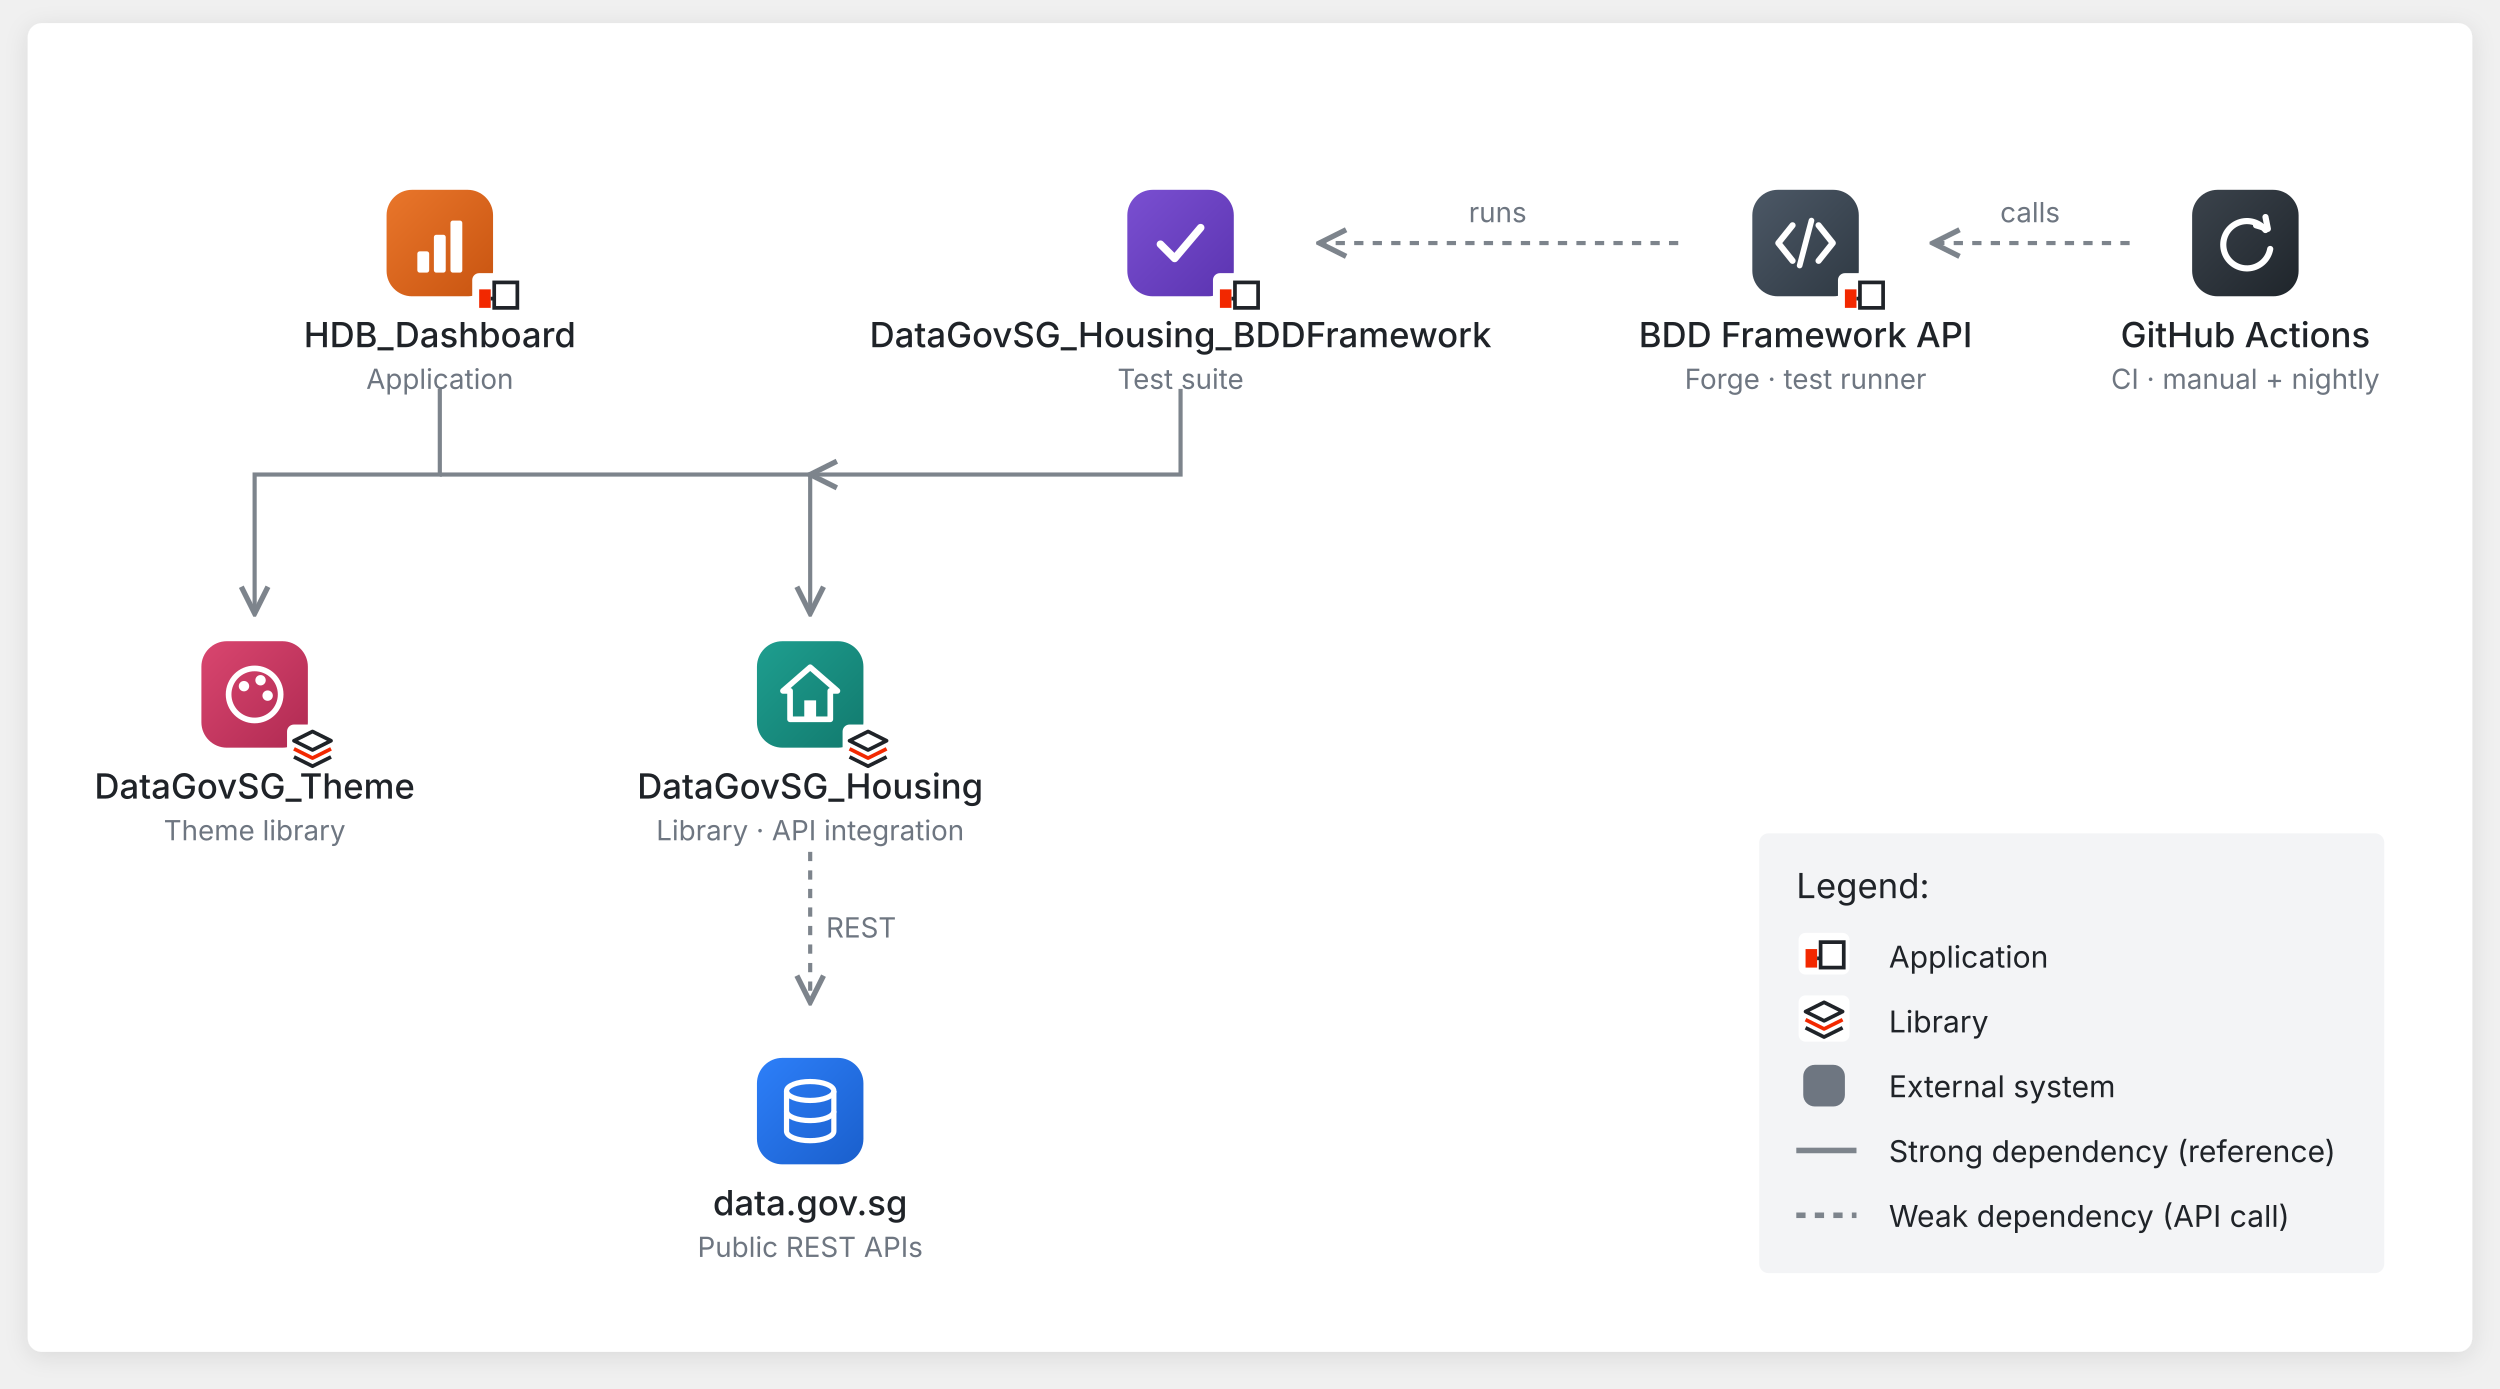
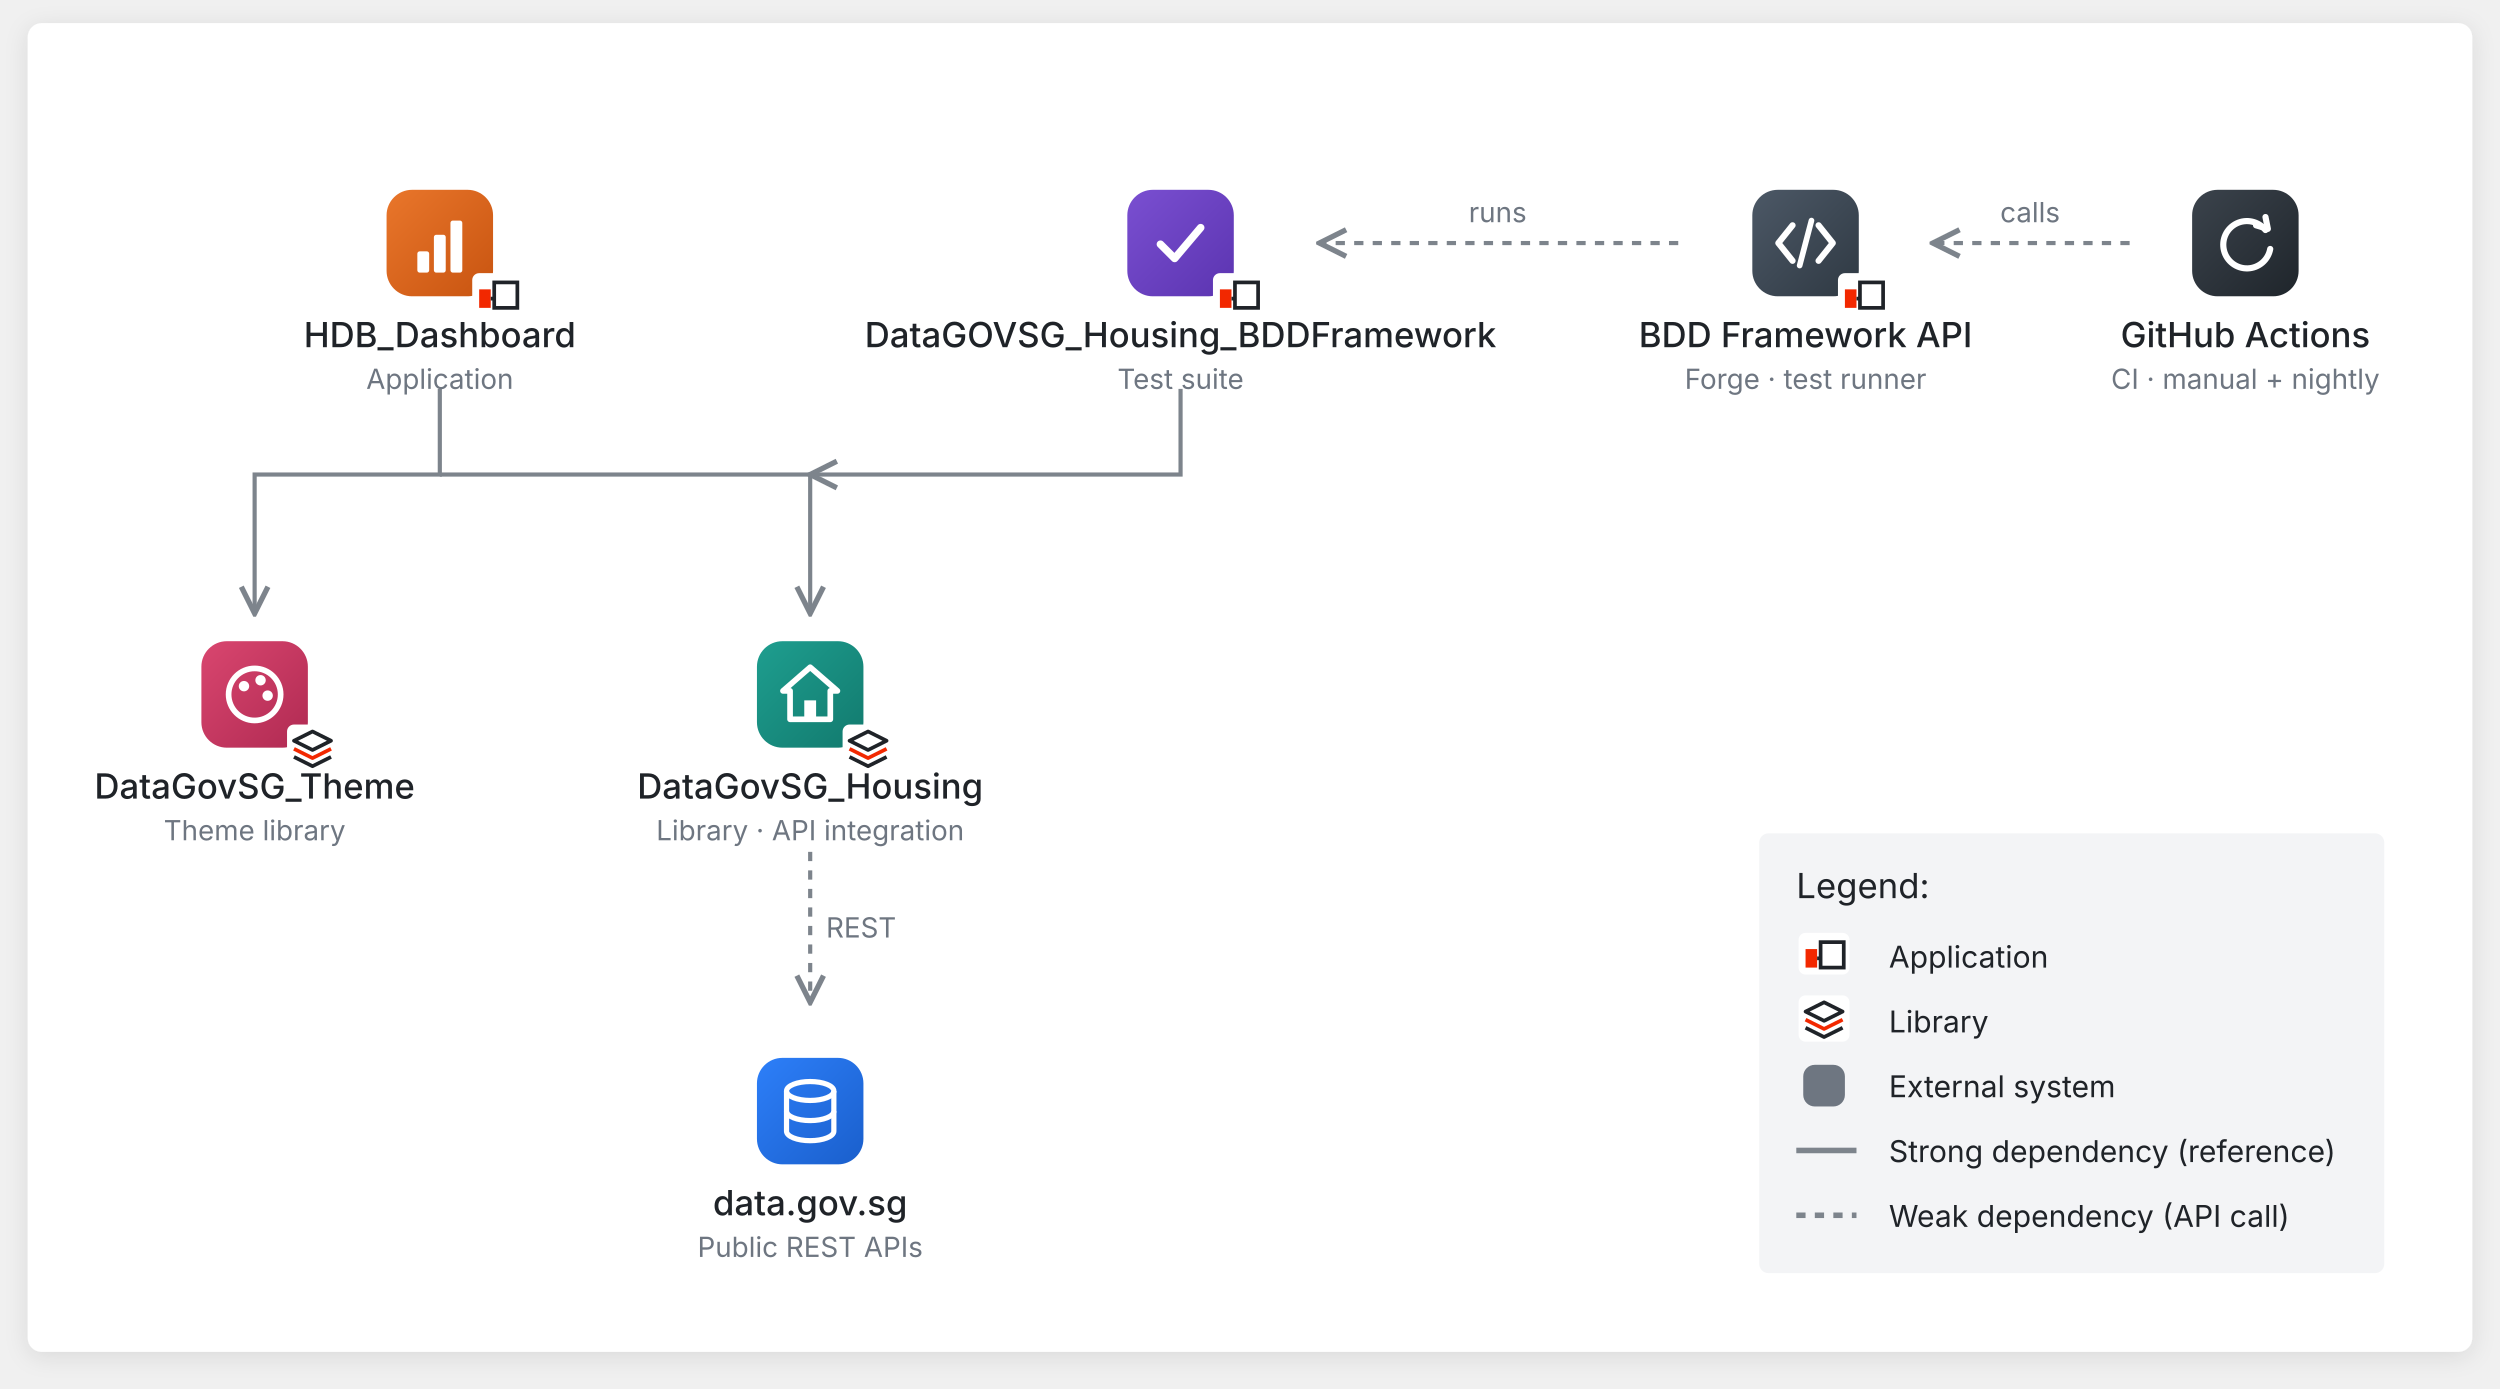
<svg xmlns="http://www.w3.org/2000/svg" width="1080" height="600" viewBox="0 0 1080 600" font-family="DM Sans, Inter, Segoe UI, Helvetica, Arial, sans-serif">
  <defs>
    <filter id="sh" x="-5%" y="-5%" width="110%" height="115%">
      <feDropShadow dx="0" dy="2" stdDeviation="5" flood-color="#000" flood-opacity=".10" />
    </filter>
    <marker id="ar" viewBox="0 0 10 10" refX="9" refY="5" markerWidth="8" markerHeight="8" orient="auto-start-reverse">
      <path d="M1 1 L9 5 L1 9" fill="none" stroke="#7D848C" stroke-width="1.6" />
    </marker>
    <linearGradient id="gapp" x1="0" y1="0" x2="1" y2="1">
      <stop offset="0" stop-color="#E9762B" />
      <stop offset="1" stop-color="#C85410" />
    </linearGradient>
    <linearGradient id="gtest" x1="0" y1="0" x2="1" y2="1">
      <stop offset="0" stop-color="#7A4FD1" />
      <stop offset="1" stop-color="#5B34B0" />
    </linearGradient>
    <linearGradient id="gbddapi" x1="0" y1="0" x2="1" y2="1">
      <stop offset="0" stop-color="#4C5866" />
      <stop offset="1" stop-color="#2F3943" />
    </linearGradient>
    <linearGradient id="ggh" x1="0" y1="0" x2="1" y2="1">
      <stop offset="0" stop-color="#3B434C" />
      <stop offset="1" stop-color="#1F252B" />
    </linearGradient>
    <linearGradient id="gtheme" x1="0" y1="0" x2="1" y2="1">
      <stop offset="0" stop-color="#D9466F" />
      <stop offset="1" stop-color="#B02A52" />
    </linearGradient>
    <linearGradient id="glib" x1="0" y1="0" x2="1" y2="1">
      <stop offset="0" stop-color="#1E9E8F" />
      <stop offset="1" stop-color="#127A6E" />
    </linearGradient>
    <linearGradient id="ggov" x1="0" y1="0" x2="1" y2="1">
      <stop offset="0" stop-color="#2D7FF9" />
      <stop offset="1" stop-color="#1A5FCC" />
    </linearGradient>
  </defs>
  <rect x="12" y="10" width="1056" height="574" rx="6" fill="#fff" filter="url(#sh)" />
  <path d="M190 168 V205 H110 V265" fill="none" stroke="#7D848C" stroke-width="1.8" marker-end="url(#ar)" />
  <path d="M190 205 H350 V265" fill="none" stroke="#7D848C" stroke-width="1.8" marker-end="url(#ar)" />
  <path d="M510 168 V205 H350" fill="none" stroke="#7D848C" stroke-width="1.8" marker-end="url(#ar)" />
  <path d="M350 368 V433" fill="none" stroke="#7D848C" stroke-width="1.8" stroke-dasharray="4 4" marker-end="url(#ar)" />
  <text x="372" y="405" font-size="12" fill="#6E7681" text-anchor="middle">REST</text>
  <path d="M920 105 H835" fill="none" stroke="#7D848C" stroke-width="1.8" stroke-dasharray="4 4" marker-end="url(#ar)" />
  <path d="M725 105 H570" fill="none" stroke="#7D848C" stroke-width="1.8" stroke-dasharray="4 4" marker-end="url(#ar)" />
  <text x="877" y="96" font-size="12" fill="#6E7681" text-anchor="middle">calls</text>
  <text x="647" y="96" font-size="12" fill="#6E7681" text-anchor="middle">runs</text>
  <g transform="translate(167.0,82.0)">
    <rect width="46" height="46" rx="11" fill="url(#gapp)" />
    <g transform="scale(1.022222)">
      <rect x="13" y="26" width="5" height="9" rx="1" fill="#fff" />
      <rect x="20" y="19" width="5" height="16" rx="1" fill="#fff" />
      <rect x="27" y="13" width="5" height="22" rx="1" fill="#fff" />
    </g>
  </g>
  <g transform="translate(205.0,119.0)">
    <rect x="-1" y="-1" width="22" height="18" rx="3" fill="#fff" />
    <rect x="2" y="6" width="5" height="8" fill="#F22800" />
    <rect x="8.5" y="3" width="10" height="11" fill="none" stroke="#1F2328" stroke-width="1.6" />
    <line x1="7" y1="10" x2="8.5" y2="10" stroke="#1F2328" stroke-width="1.6" />
  </g>
  <text x="190" y="150" font-size="15" font-weight="500" fill="#1F2328" text-anchor="middle">HDB_Dashboard</text>
  <text x="190" y="168" font-size="12" fill="#6E7681" text-anchor="middle">Application</text>
  <g transform="translate(487.0,82.0)">
    <rect width="46" height="46" rx="11" fill="url(#gtest)" />
    <g transform="scale(1.022222)">
      <path d="M14 23 L20 29 L31 16" fill="none" stroke="#fff" stroke-width="3.2" stroke-linecap="round" stroke-linejoin="round" />
    </g>
  </g>
  <g transform="translate(525.0,119.0)">
    <rect x="-1" y="-1" width="22" height="18" rx="3" fill="#fff" />
    <rect x="2" y="6" width="5" height="8" fill="#F22800" />
    <rect x="8.5" y="3" width="10" height="11" fill="none" stroke="#1F2328" stroke-width="1.6" />
    <line x1="7" y1="10" x2="8.5" y2="10" stroke="#1F2328" stroke-width="1.6" />
  </g>
-   <text x="510" y="150" font-size="15" font-weight="500" fill="#1F2328" text-anchor="middle">DataGovSG_Housing_BDDFramework</text>
+   <text x="510" y="150" font-size="15" font-weight="500" fill="#1F2328" text-anchor="middle">DataGOVSG_Housing_BDDFramework</text>
  <text x="510" y="168" font-size="12" fill="#6E7681" text-anchor="middle">Test suite</text>
  <g transform="translate(757.0,82.0)">
    <rect width="46" height="46" rx="11" fill="url(#gbddapi)" />
    <g transform="scale(1.022222)">
      <path d="M17 15 L11 22.5 L17 30 M28 15 L34 22.5 L28 30" fill="none" stroke="#fff" stroke-width="2.6" stroke-linecap="round" stroke-linejoin="round" />
      <line x1="25" y1="13" x2="20" y2="32" stroke="#fff" stroke-width="2.4" stroke-linecap="round" />
    </g>
  </g>
  <g transform="translate(795.0,119.0)">
    <rect x="-1" y="-1" width="22" height="18" rx="3" fill="#fff" />
    <rect x="2" y="6" width="5" height="8" fill="#F22800" />
    <rect x="8.5" y="3" width="10" height="11" fill="none" stroke="#1F2328" stroke-width="1.6" />
    <line x1="7" y1="10" x2="8.5" y2="10" stroke="#1F2328" stroke-width="1.6" />
  </g>
  <text x="780" y="150" font-size="15" font-weight="500" fill="#1F2328" text-anchor="middle">BDD Framework API</text>
  <text x="780" y="168" font-size="12" fill="#6E7681" text-anchor="middle">Forge · test runner</text>
  <g transform="translate(947.0,82.0)">
    <rect width="46" height="46" rx="11" fill="url(#ggh)" />
    <g transform="scale(1.022222)">
      <path d="M31 17 A10 10 0 1 0 33 25" fill="none" stroke="#fff" stroke-width="2.6" stroke-linecap="round" />
      <path d="M27 15 L32 16.5 L31 11.5" fill="none" stroke="#fff" stroke-width="2.6" stroke-linecap="round" stroke-linejoin="round" />
    </g>
  </g>
  <text x="970" y="150" font-size="15" font-weight="500" fill="#1F2328" text-anchor="middle">GitHub Actions</text>
  <text x="970" y="168" font-size="12" fill="#6E7681" text-anchor="middle">CI · manual + nightly</text>
  <g transform="translate(87.0,277.0)">
    <rect width="46" height="46" rx="11" fill="url(#gtheme)" />
    <g transform="scale(1.022222)">
      <circle cx="22.5" cy="22.5" r="11" fill="none" stroke="#fff" stroke-width="2.4" />
      <circle cx="18" cy="19" r="2.2" fill="#fff" />
      <circle cx="25" cy="16.5" r="2.2" fill="#fff" />
      <circle cx="28" cy="23" r="2.2" fill="#fff" />
    </g>
  </g>
  <g transform="translate(125.0,314.0)">
    <rect x="-1" y="-1" width="22" height="20" rx="3" fill="#fff" />
    <path d="M10 2 L18 6 L10 10 L2 6 Z" fill="none" stroke="#1F2328" stroke-width="1.6" stroke-linejoin="round" />
    <path d="M2 9.5 L10 13.5 L18 9.5" fill="none" stroke="#F22800" stroke-width="1.6" stroke-linejoin="round" />
    <path d="M2 13 L10 17 L18 13" fill="none" stroke="#1F2328" stroke-width="1.6" stroke-linejoin="round" />
  </g>
  <text x="110" y="345" font-size="15" font-weight="500" fill="#1F2328" text-anchor="middle">DataGovSG_Theme</text>
  <text x="110" y="363" font-size="12" fill="#6E7681" text-anchor="middle">Theme library</text>
  <g transform="translate(327.0,277.0)">
    <rect width="46" height="46" rx="11" fill="url(#glib)" />
    <g transform="scale(1.022222)">
      <path d="M22.5 11 L34 21 L31 21 L31 33 L14 33 L14 21 L11 21 Z" fill="none" stroke="#fff" stroke-width="2.4" stroke-linejoin="round" />
      <rect x="20" y="25" width="5" height="8" fill="#fff" />
    </g>
  </g>
  <g transform="translate(365.0,314.0)">
    <rect x="-1" y="-1" width="22" height="20" rx="3" fill="#fff" />
    <path d="M10 2 L18 6 L10 10 L2 6 Z" fill="none" stroke="#1F2328" stroke-width="1.6" stroke-linejoin="round" />
    <path d="M2 9.5 L10 13.5 L18 9.5" fill="none" stroke="#F22800" stroke-width="1.6" stroke-linejoin="round" />
    <path d="M2 13 L10 17 L18 13" fill="none" stroke="#1F2328" stroke-width="1.6" stroke-linejoin="round" />
  </g>
  <text x="350" y="345" font-size="15" font-weight="500" fill="#1F2328" text-anchor="middle">DataGovSG_Housing</text>
  <text x="350" y="363" font-size="12" fill="#6E7681" text-anchor="middle">Library · API integration</text>
  <g transform="translate(327.0,457.0)">
    <rect width="46" height="46" rx="11" fill="url(#ggov)" />
    <g transform="scale(1.022222)">
      <ellipse cx="22.5" cy="14" rx="10" ry="4" fill="none" stroke="#fff" stroke-width="2.2" />
      <path d="M12.5 14 V31 A10 4 0 0 0 32.5 31 V14" fill="none" stroke="#fff" stroke-width="2.2" />
      <path d="M12.5 22.5 A10 4 0 0 0 32.5 22.5" fill="none" stroke="#fff" stroke-width="2.2" />
    </g>
  </g>
  <text x="350" y="525" font-size="15" font-weight="500" fill="#1F2328" text-anchor="middle">data.gov.sg</text>
  <text x="350" y="543" font-size="12" fill="#6E7681" text-anchor="middle">Public REST APIs</text>
  <rect x="760" y="360" width="270" height="190" rx="4" fill="#F3F4F6" />
  <text x="776" y="388" font-size="15" fill="#1F2328">Legend:</text>
  <g transform="translate(778,404)">
    <rect x="-1" y="-1" width="22" height="18" rx="3" fill="#fff" />
    <rect x="2" y="6" width="5" height="8" fill="#F22800" />
    <rect x="8.5" y="3" width="10" height="11" fill="none" stroke="#1F2328" stroke-width="1.6" />
    <line x1="7" y1="10" x2="8.5" y2="10" stroke="#1F2328" stroke-width="1.6" />
  </g>
  <text x="816" y="418" font-size="13" fill="#1F2328">Application</text>
  <g transform="translate(778,431)">
    <rect x="-1" y="-1" width="22" height="20" rx="3" fill="#fff" />
    <path d="M10 2 L18 6 L10 10 L2 6 Z" fill="none" stroke="#1F2328" stroke-width="1.6" stroke-linejoin="round" />
    <path d="M2 9.5 L10 13.5 L18 9.5" fill="none" stroke="#F22800" stroke-width="1.6" stroke-linejoin="round" />
    <path d="M2 13 L10 17 L18 13" fill="none" stroke="#1F2328" stroke-width="1.6" stroke-linejoin="round" />
  </g>
  <text x="816" y="446" font-size="13" fill="#1F2328">Library</text>
  <rect x="779" y="460" width="18" height="18" rx="5" fill="#6E7681" />
  <text x="816" y="474" font-size="13" fill="#1F2328">External system</text>
  <line x1="776" y1="497" x2="802" y2="497" stroke="#7D848C" stroke-width="2.4" />
  <text x="816" y="502" font-size="13" fill="#1F2328">Strong dependency (reference)</text>
  <line x1="776" y1="525" x2="802" y2="525" stroke="#7D848C" stroke-width="2.4" stroke-dasharray="4 4" />
  <text x="816" y="530" font-size="13" fill="#1F2328">Weak dependency (API call)</text>
</svg>
